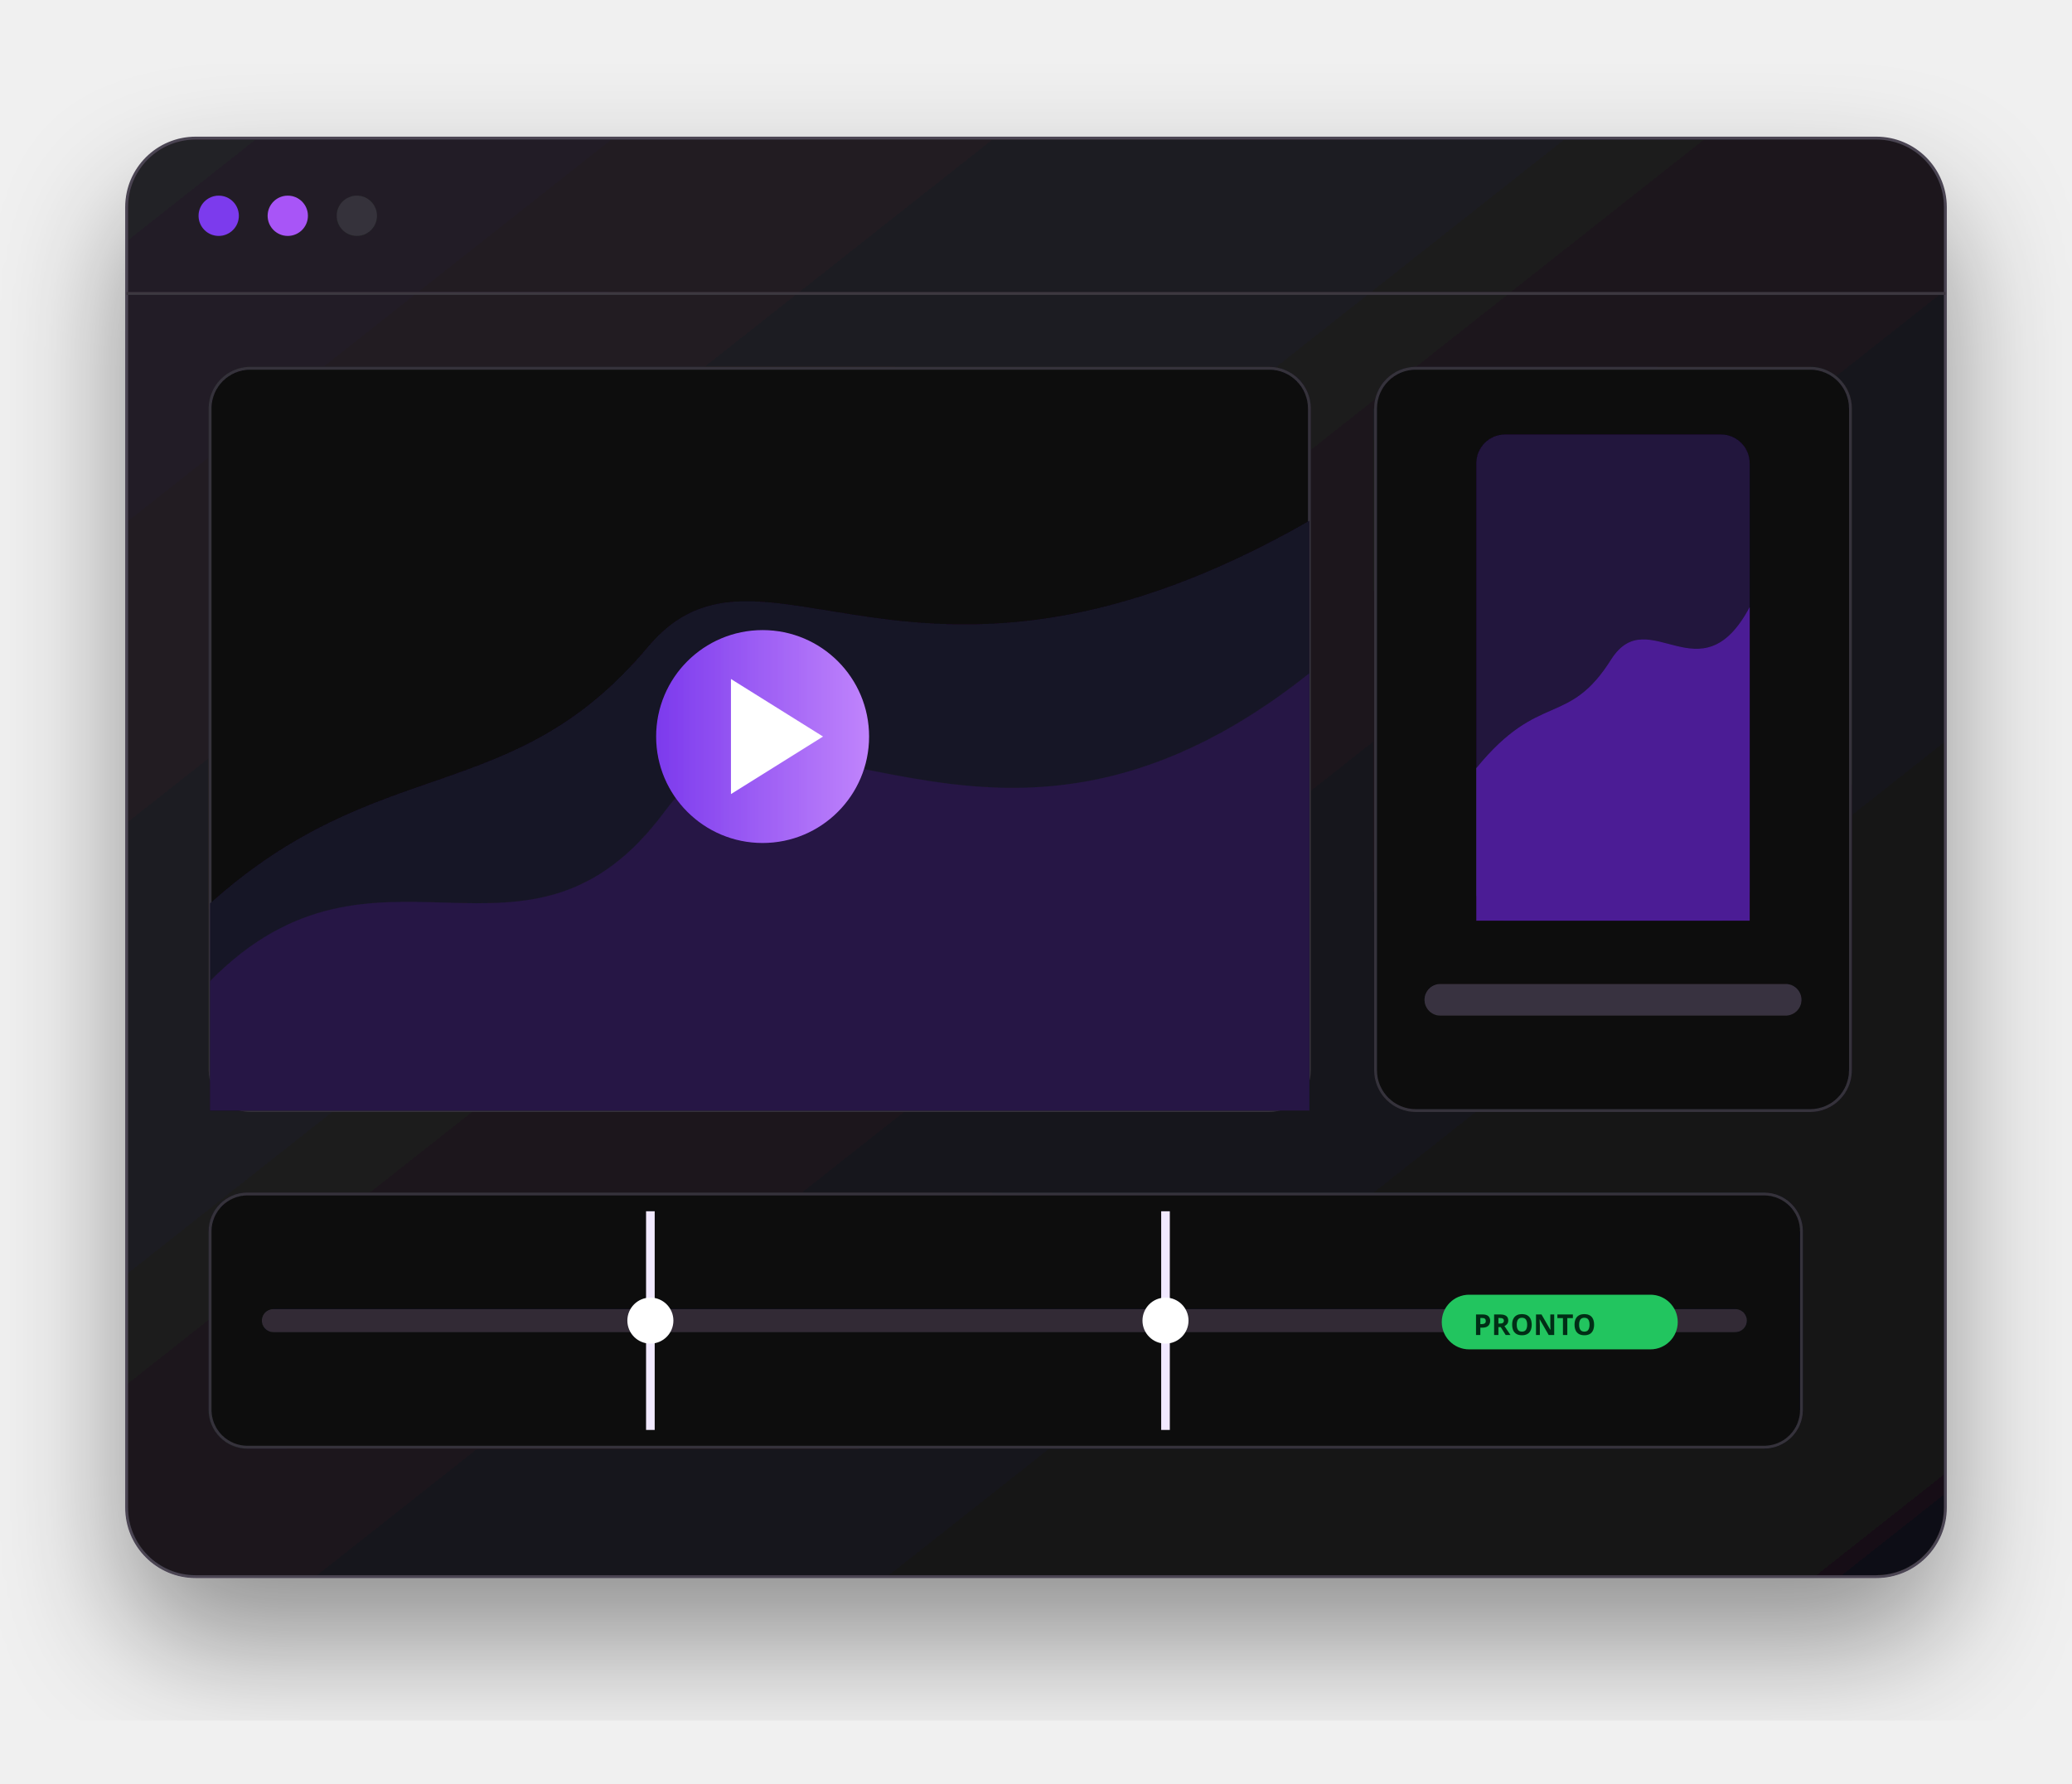
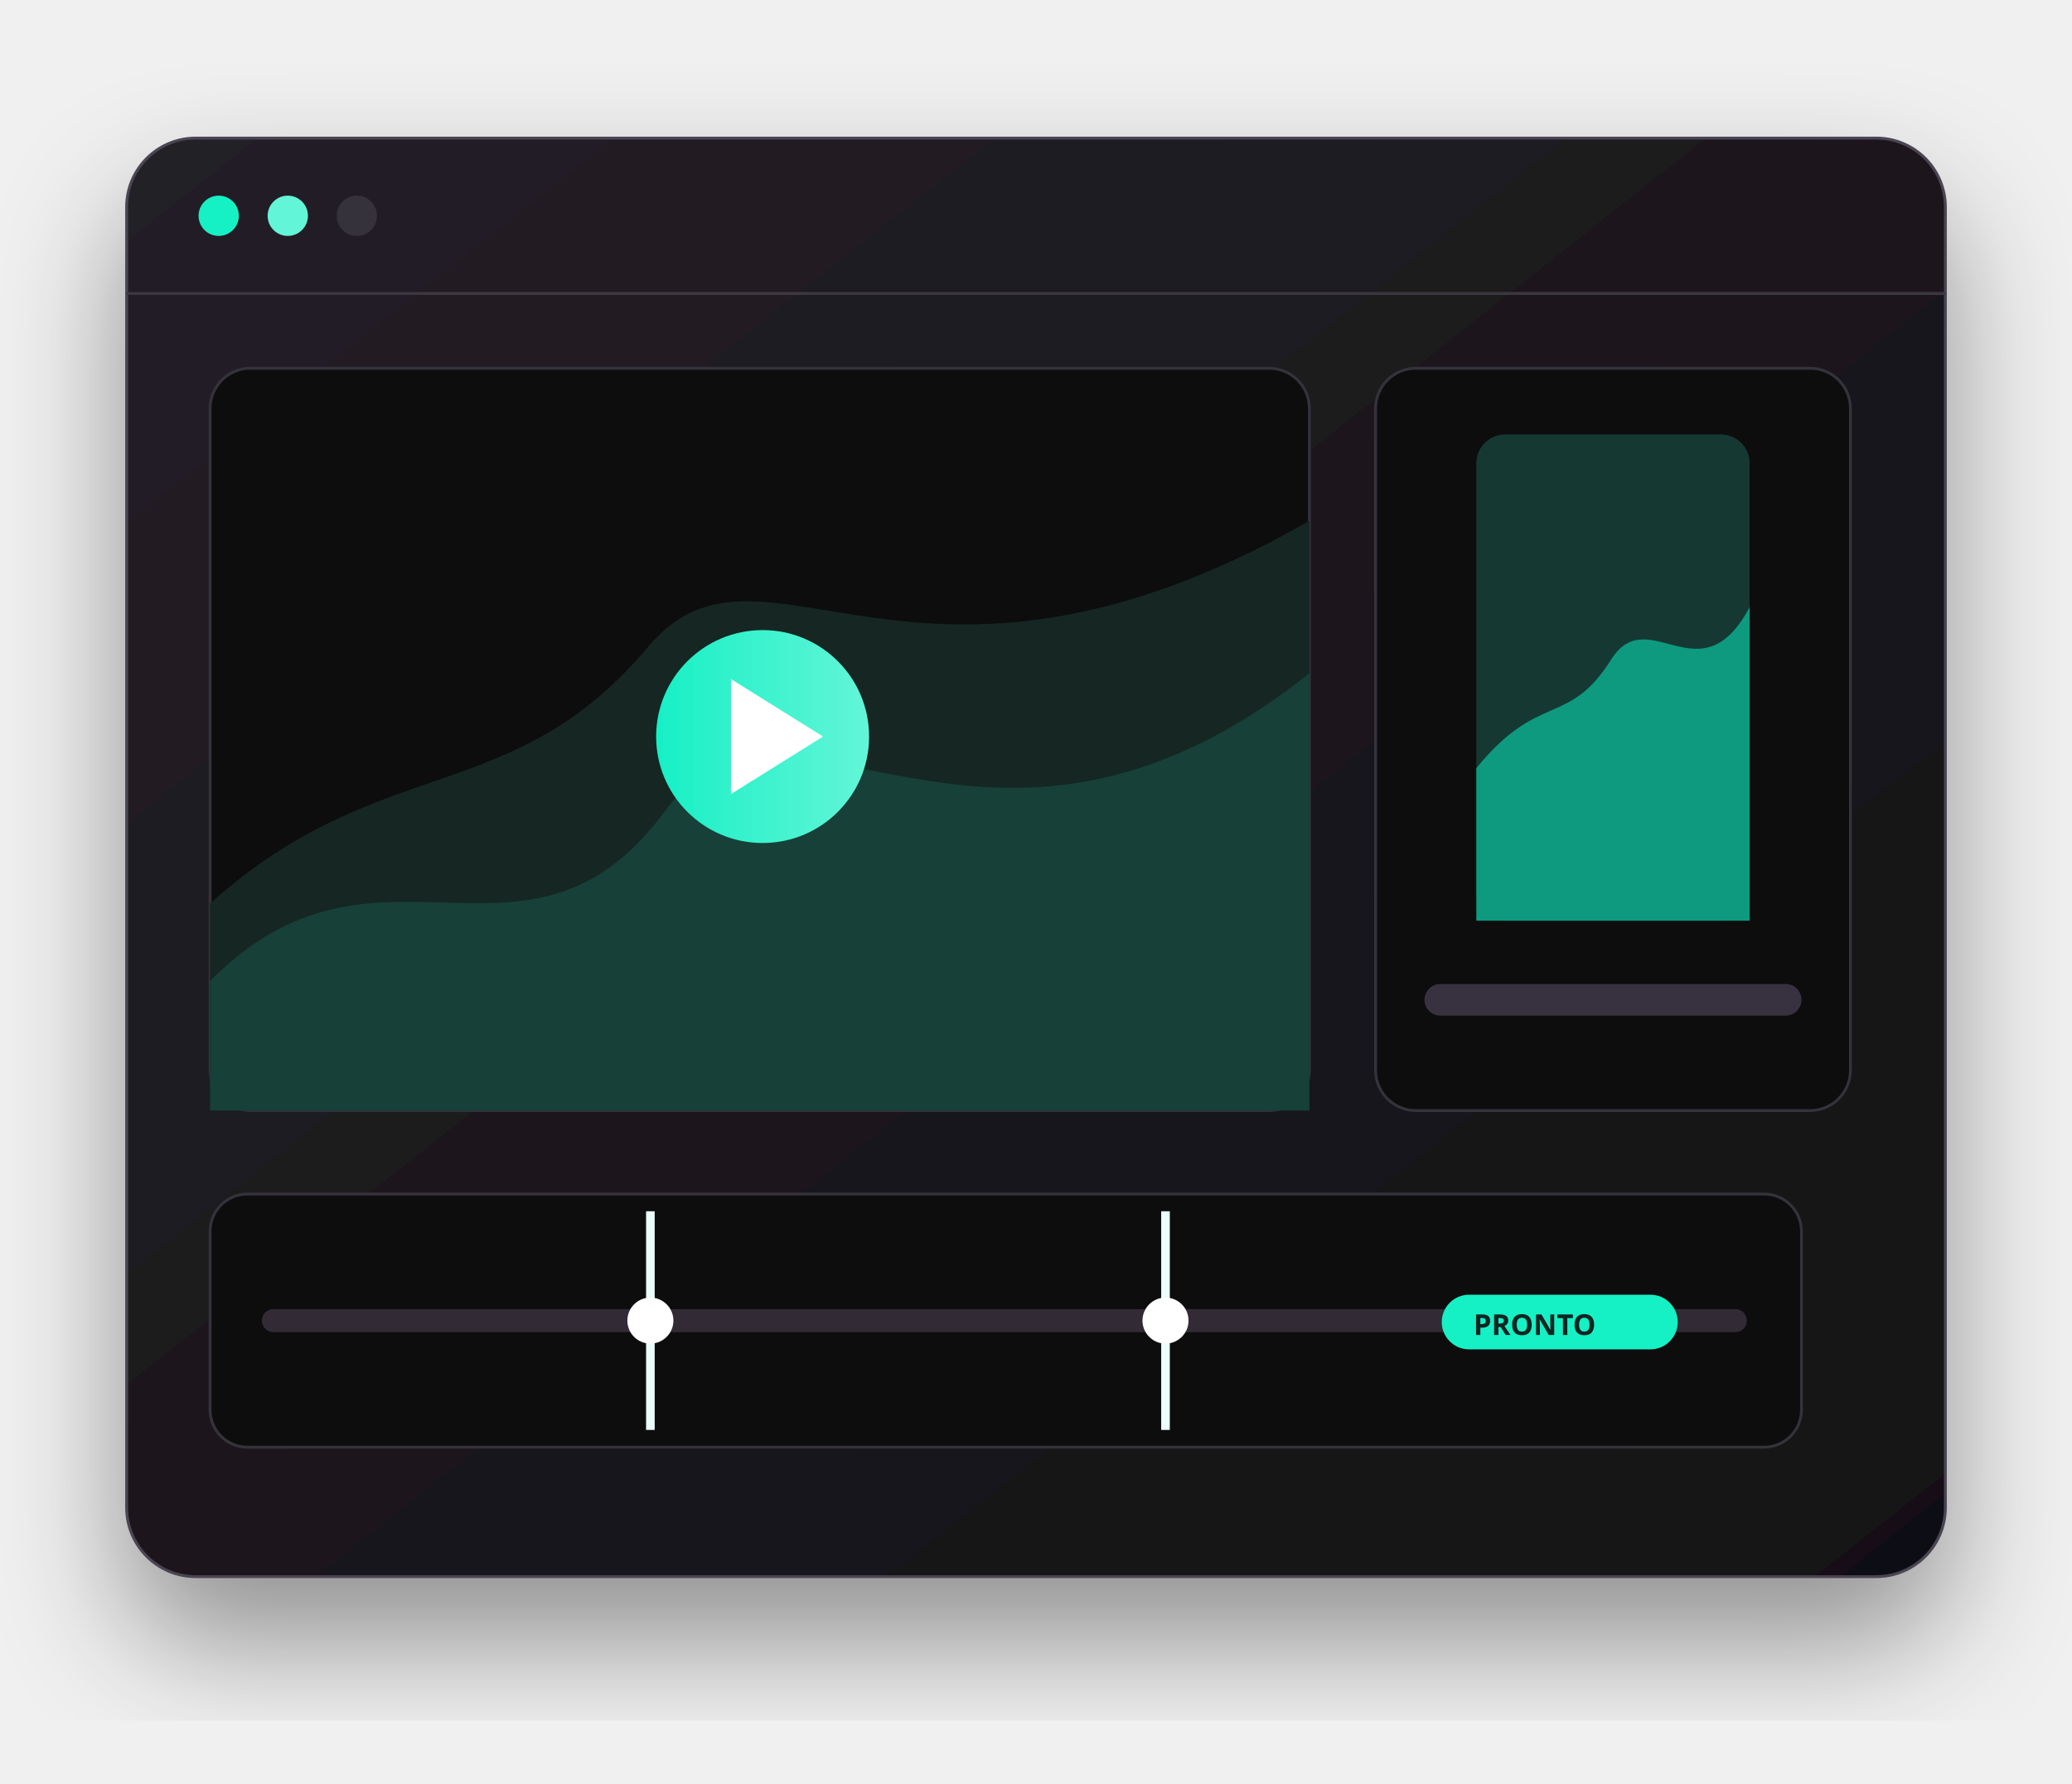
<svg xmlns="http://www.w3.org/2000/svg" viewBox="0 0 720 620" role="img" aria-labelledby="title desc">
  <defs>
    <linearGradient id="panel" x1="0" x2="1" y1="0" y2="1">
      <stop stop-color="#242027" />
      <stop offset="1" stop-color="#111114" />
    </linearGradient>
    <linearGradient id="purple" x1="0" x2="1">
-       <stop stop-color="#7c3aed" />
-       <stop offset="1" stop-color="#c084fc" />
+       <stop stop-color="#17F0C5" />
+       <stop offset="1" stop-color="#63F5D8" />
    </linearGradient>
    <filter id="shadow">
      <feDropShadow dx="0" dy="22" stdDeviation="22" flood-opacity=".4" />
    </filter>
  </defs>
  <g filter="url(#shadow)">
    <rect x="44" y="48" width="632" height="500" rx="24" fill="url(#panel)" stroke="#4b4552" />
    <path d="M44 102h632" stroke="#3c3740" />
-     <circle cx="76" cy="75" r="7" fill="#7c3aed" />
-     <circle cx="100" cy="75" r="7" fill="#a855f7" />
+     <circle cx="76" cy="75" r="7" fill="#17F0C5" />
+     <circle cx="100" cy="75" r="7" fill="#63F5D8" />
    <circle cx="124" cy="75" r="7" fill="#34313a" />
    <rect x="73" y="128" width="382" height="258" rx="14" fill="#0a0a0c" stroke="#34313a" />
-     <path d="M73 314c59-53 105-33 152-89 40-48 92 35 230-44v205H73z" fill="#191327" />
-     <path d="M73 341c58-59 110 6 158-59 42-57 111 42 224-48v152H73z" fill="#251445" />
+     <path d="M73 314c59-53 105-33 152-89 40-48 92 35 230-44v205H73z" fill="#132723" />
+     <path d="M73 341c58-59 110 6 158-59 42-57 111 42 224-48v152H73z" fill="#184139" />
    <circle cx="265" cy="256" r="37" fill="url(#purple)" />
    <path d="m254 236 32 20-32 20z" fill="white" />
    <rect x="478" y="128" width="165" height="258" rx="14" fill="#0b0b0d" stroke="#34313a" />
-     <rect x="513" y="151" width="95" height="169" rx="10" fill="#21123d" />
-     <path d="M513 267c22-27 32-14 47-38 13-20 31 14 48-18v109h-95z" fill="#4c1d95" />
+     <rect x="513" y="151" width="95" height="169" rx="10" fill="#163932" />
+     <path d="M513 267c22-27 32-14 47-38 13-20 31 14 48-18v109h-95z" fill="#079A7F" />
    <rect x="495" y="342" width="131" height="11" rx="5.5" fill="#39333f" />
    <rect x="73" y="415" width="553" height="88" rx="13" fill="#0c0c0e" stroke="#34313a" />
    <path d="M95 459h508" stroke="#312c36" stroke-width="8" stroke-linecap="round" />
    <path d="M146 459h96M284 459h122M465 459h68" stroke="url(#purple)" stroke-width="16" stroke-linecap="round" />
-     <path d="M226 421v76M405 421v76" stroke="#f1e9ff" stroke-width="3" />
+     <path d="M226 421v76M405 421v76" stroke="#EBFDFA" stroke-width="3" />
    <circle cx="226" cy="459" r="8" fill="white" />
    <circle cx="405" cy="459" r="8" fill="white" />
-     <rect x="501" y="450" width="82" height="19" rx="9.5" fill="#22c55e" />
-     <text x="512" y="464" fill="#062d15" font-family="system-ui,sans-serif" font-size="10" font-weight="700">PRONTO</text>
+     <rect x="501" y="450" width="82" height="19" rx="9.5" fill="#17F0C5" />
+     <text x="512" y="464" fill="#0E2520" font-family="system-ui,sans-serif" font-size="10" font-weight="700">PRONTO</text>
  </g>
</svg>
